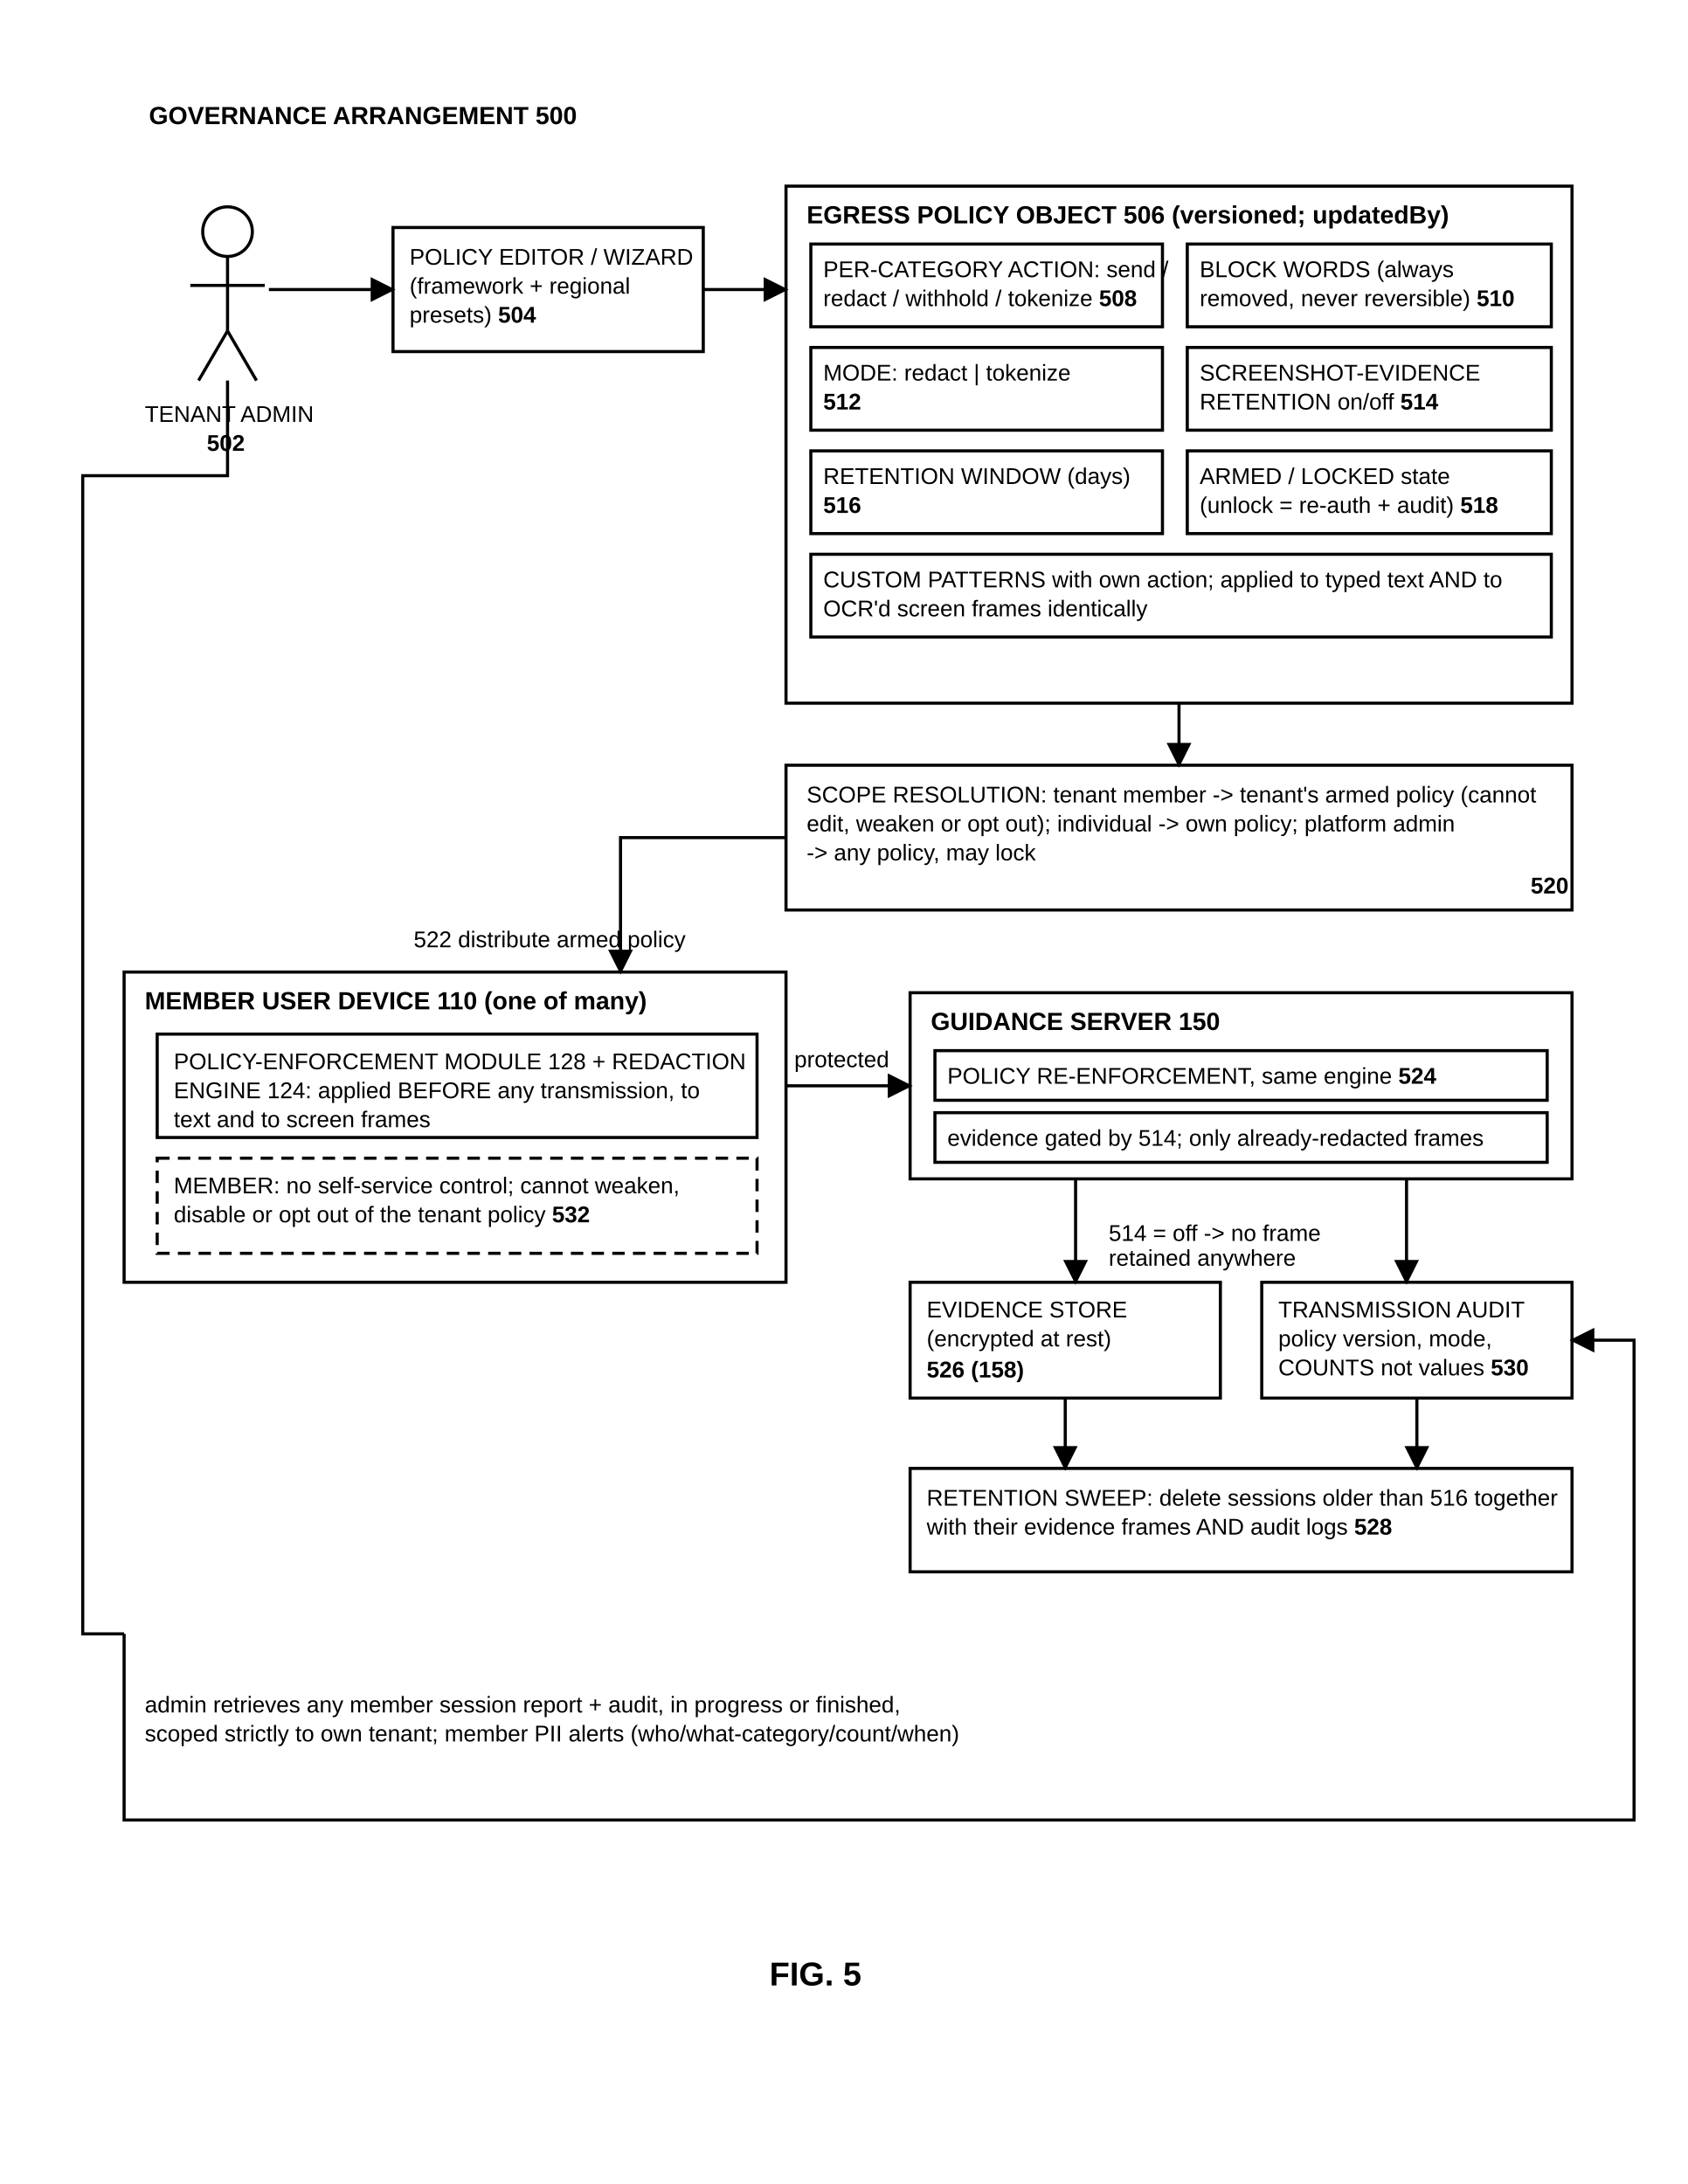
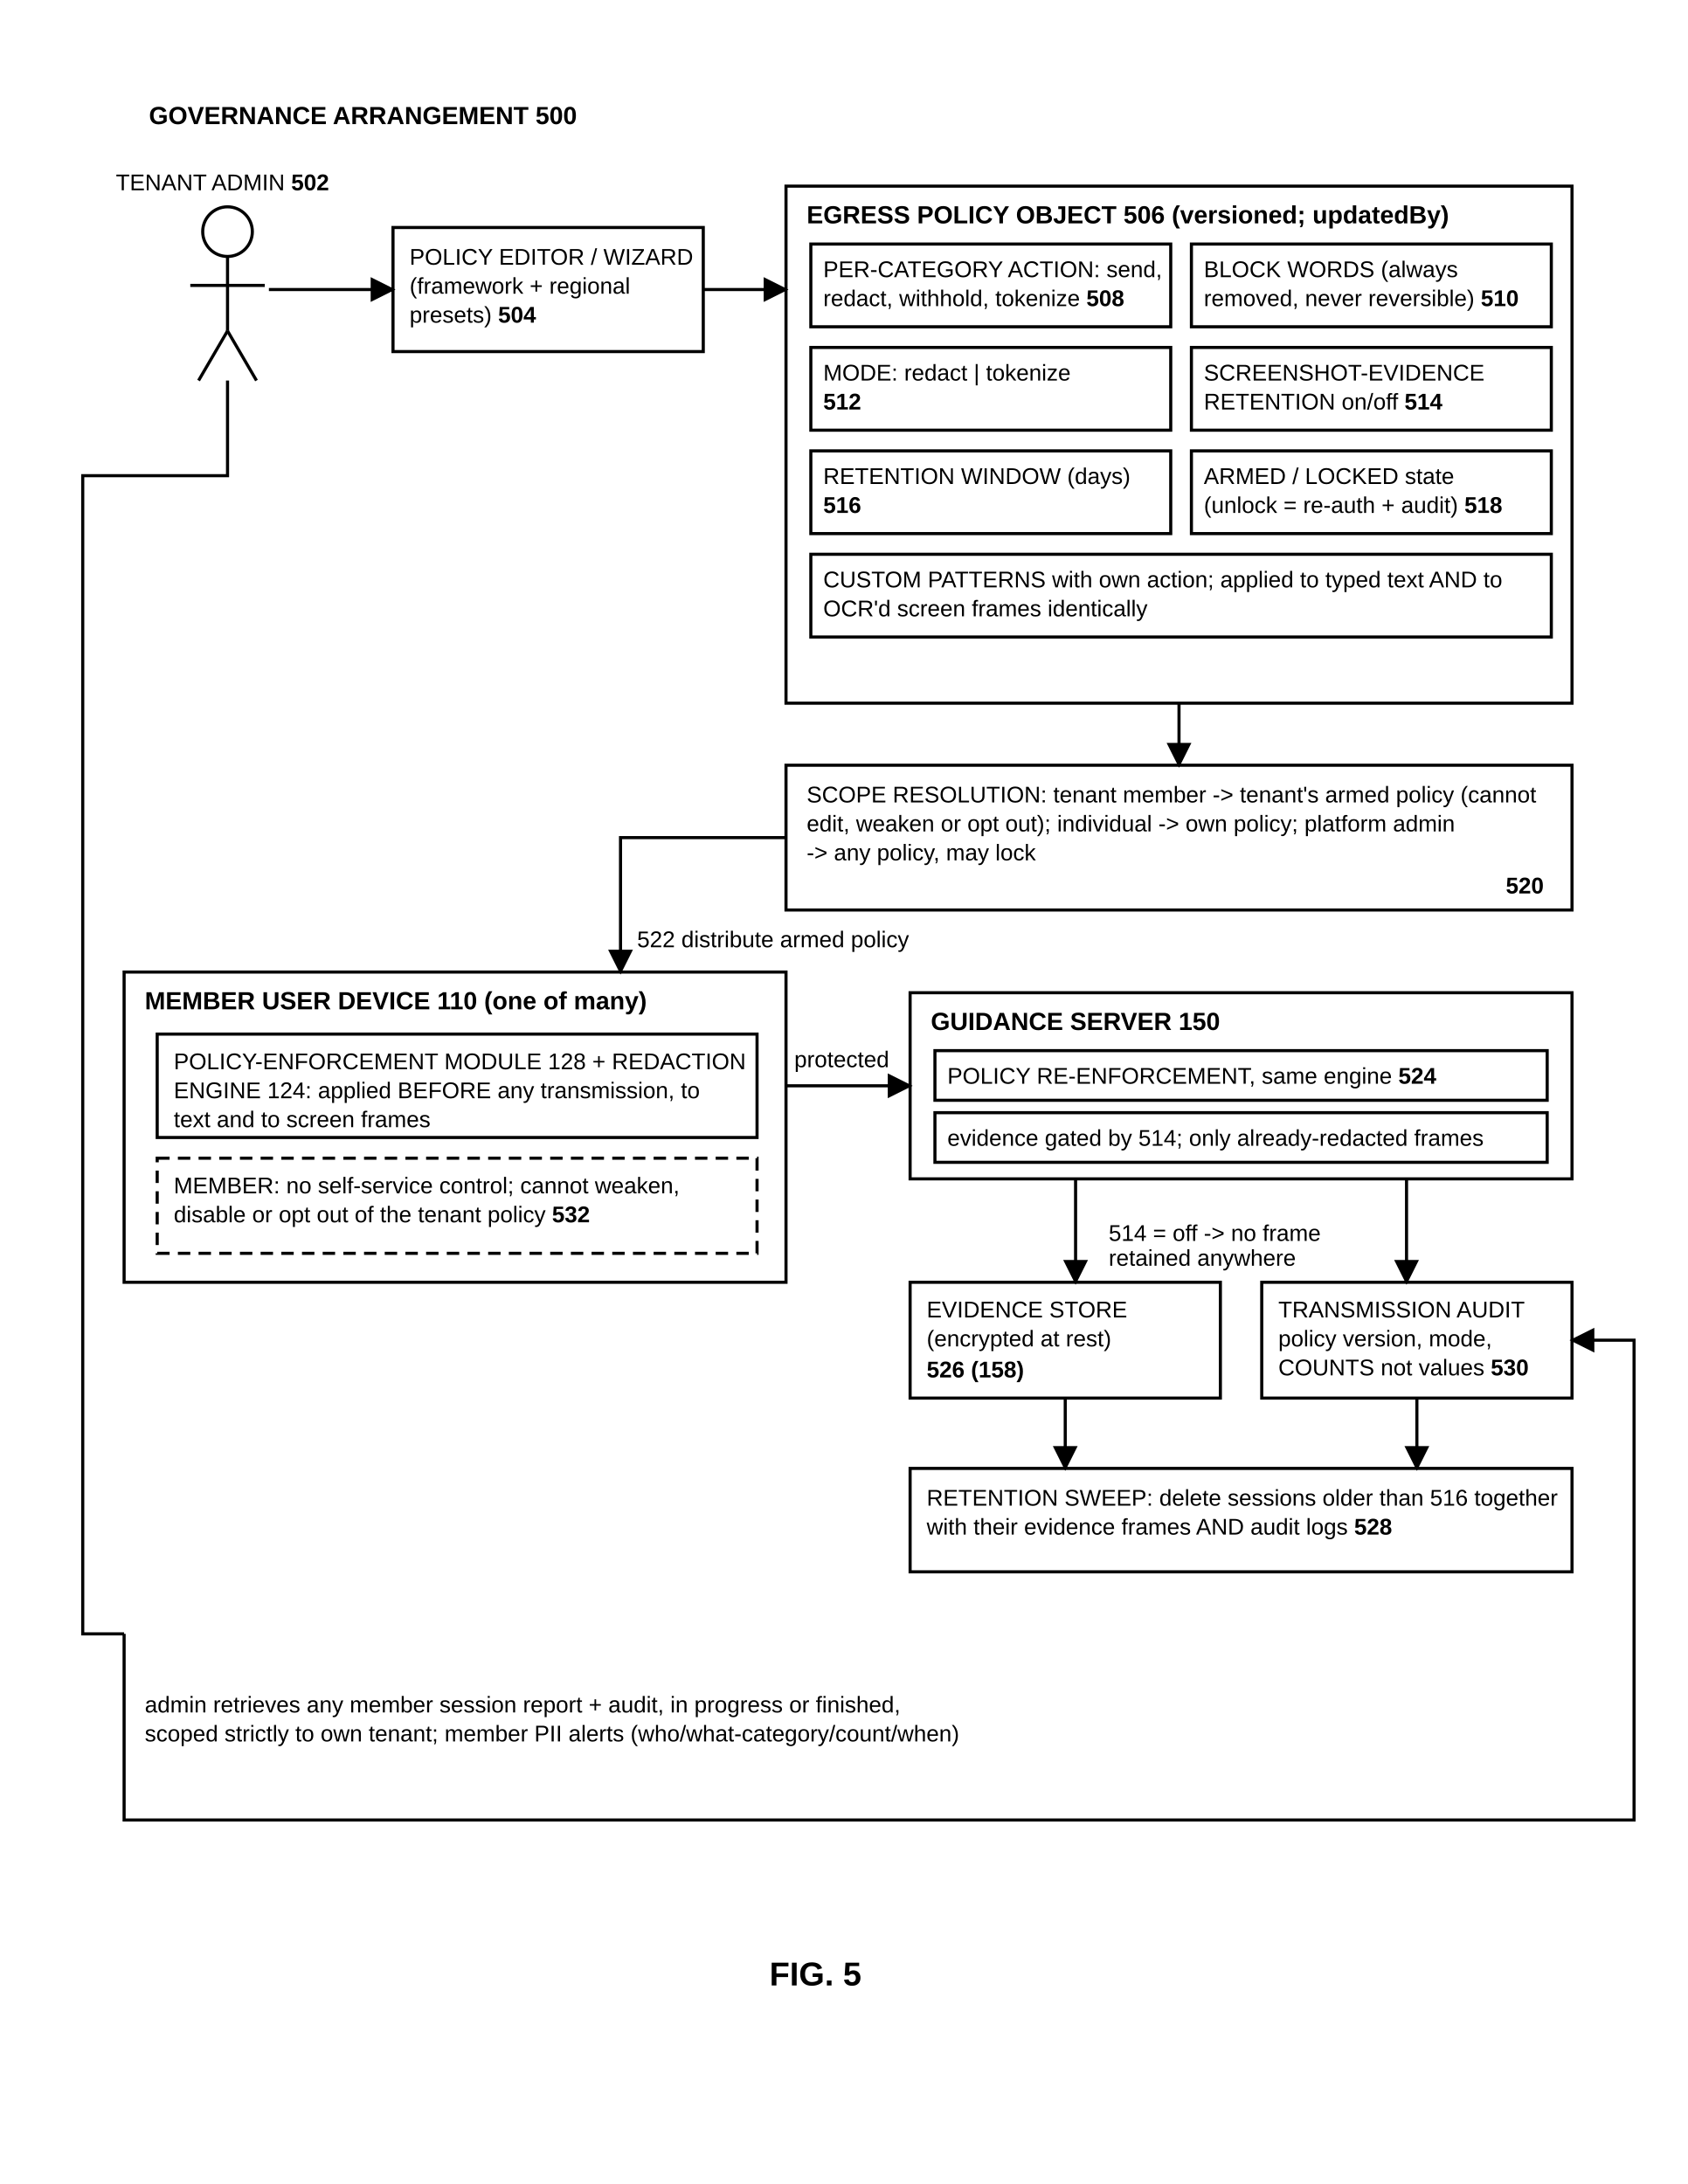
<svg xmlns="http://www.w3.org/2000/svg" width="8.5in" height="11in" viewBox="0 0 816 1056">
  <style>
    .b { fill: none; stroke: #000; stroke-width: 1.5; }
    .bd { fill: none; stroke: #000; stroke-width: 1.5; stroke-dasharray: 6 4; }
    .l { fill: none; stroke: #000; stroke-width: 1.5; }
    .ld { fill: none; stroke: #000; stroke-width: 1.5; stroke-dasharray: 6 4; }
    .t { font-family: Arial, Helvetica, sans-serif; font-size: 11px; fill: #000; }
    .n { font-family: Arial, Helvetica, sans-serif; font-size: 11px; font-weight: bold; fill: #000; }
    .h { font-family: Arial, Helvetica, sans-serif; font-size: 12px; font-weight: bold; fill: #000; }
    .f { font-family: Arial, Helvetica, sans-serif; font-size: 16px; font-weight: bold; fill: #000; }
  </style>
  <defs>
    <marker id="a" viewBox="0 0 10 10" refX="9" refY="5" markerWidth="8" markerHeight="8" orient="auto-start-reverse">
      <path d="M 0 0 L 10 5 L 0 10 z" fill="#000" />
    </marker>
  </defs>
  <text x="72" y="60" class="h">GOVERNANCE ARRANGEMENT 500</text>
  <circle cx="110" cy="112" r="12" class="b" />
  <line x1="110" y1="124" x2="110" y2="160" class="l" />
  <line x1="92" y1="138" x2="128" y2="138" class="l" />
  <line x1="110" y1="160" x2="96" y2="184" class="l" />
  <line x1="110" y1="160" x2="124" y2="184" class="l" />
-   <text x="70" y="204" class="t">TENANT ADMIN</text>
-   <text x="100" y="218" class="n">502</text>
+   <text x="56" y="92" class="t">TENANT ADMIN <tspan class="n">502</tspan>
+   </text>
  <path d="M 130 140 L 190 140" class="l" marker-end="url(#a)" />
  <rect x="190" y="110" width="150" height="60" class="b" />
  <text x="198" y="128" class="t">POLICY EDITOR / WIZARD</text>
  <text x="198" y="142" class="t">(framework + regional</text>
  <text x="198" y="156" class="t">presets) <tspan class="n">504</tspan>
  </text>
  <path d="M 340 140 L 380 140" class="l" marker-end="url(#a)" />
  <rect x="380" y="90" width="380" height="250" class="b" />
  <text x="390" y="108" class="h">EGRESS POLICY OBJECT 506 (versioned; updatedBy)</text>
-   <rect x="392" y="118" width="170" height="40" class="b" />
-   <text x="398" y="134" class="t">PER-CATEGORY ACTION: send /</text>
-   <text x="398" y="148" class="t">redact / withhold / tokenize <tspan class="n">508</tspan>
+   <rect x="392" y="118" width="174" height="40" class="b" />
+   <text x="398" y="134" class="t">PER-CATEGORY ACTION: send,</text>
+   <text x="398" y="148" class="t">redact, withhold, tokenize <tspan class="n">508</tspan>
  </text>
-   <rect x="574" y="118" width="176" height="40" class="b" />
-   <text x="580" y="134" class="t">BLOCK WORDS (always</text>
-   <text x="580" y="148" class="t">removed, never reversible) <tspan class="n">510</tspan>
+   <rect x="576" y="118" width="174" height="40" class="b" />
+   <text x="582" y="134" class="t">BLOCK WORDS (always</text>
+   <text x="582" y="148" class="t">removed, never reversible) <tspan class="n">510</tspan>
  </text>
-   <rect x="392" y="168" width="170" height="40" class="b" />
+   <rect x="392" y="168" width="174" height="40" class="b" />
  <text x="398" y="184" class="t">MODE: redact | tokenize</text>
  <text x="398" y="198" class="n">512</text>
-   <rect x="574" y="168" width="176" height="40" class="b" />
-   <text x="580" y="184" class="t">SCREENSHOT-EVIDENCE</text>
-   <text x="580" y="198" class="t">RETENTION on/off <tspan class="n">514</tspan>
+   <rect x="576" y="168" width="174" height="40" class="b" />
+   <text x="582" y="184" class="t">SCREENSHOT-EVIDENCE</text>
+   <text x="582" y="198" class="t">RETENTION on/off <tspan class="n">514</tspan>
  </text>
-   <rect x="392" y="218" width="170" height="40" class="b" />
+   <rect x="392" y="218" width="174" height="40" class="b" />
  <text x="398" y="234" class="t">RETENTION WINDOW (days)</text>
  <text x="398" y="248" class="n">516</text>
-   <rect x="574" y="218" width="176" height="40" class="b" />
-   <text x="580" y="234" class="t">ARMED / LOCKED state</text>
-   <text x="580" y="248" class="t">(unlock = re-auth + audit) <tspan class="n">518</tspan>
+   <rect x="576" y="218" width="174" height="40" class="b" />
+   <text x="582" y="234" class="t">ARMED / LOCKED state</text>
+   <text x="582" y="248" class="t">(unlock = re-auth + audit) <tspan class="n">518</tspan>
  </text>
  <rect x="392" y="268" width="358" height="40" class="b" />
  <text x="398" y="284" class="t">CUSTOM PATTERNS with own action; applied to typed text AND to</text>
  <text x="398" y="298" class="t">OCR'd screen frames identically</text>
  <path d="M 570 340 L 570 370" class="l" marker-end="url(#a)" />
  <rect x="380" y="370" width="380" height="70" class="b" />
  <text x="390" y="388" class="t">SCOPE RESOLUTION: tenant member -&gt; tenant's armed policy (cannot</text>
  <text x="390" y="402" class="t">edit, weaken or opt out); individual -&gt; own policy; platform admin</text>
  <text x="390" y="416" class="t">-&gt; any policy, may lock</text>
-   <text x="740" y="432" class="n">520</text>
+   <text x="728" y="432" class="n">520</text>
  <path d="M 380 405 L 300 405 L 300 470" class="l" marker-end="url(#a)" />
-   <text x="200" y="458" class="t">522 distribute armed policy</text>
+   <text x="308" y="458" class="t">522 distribute armed policy</text>
  <rect x="60" y="470" width="320" height="150" class="b" />
  <text x="70" y="488" class="h">MEMBER USER DEVICE 110 (one of many)</text>
  <rect x="76" y="500" width="290" height="50" class="b" />
  <text x="84" y="517" class="t">POLICY-ENFORCEMENT MODULE 128 + REDACTION</text>
  <text x="84" y="531" class="t">ENGINE 124: applied BEFORE any transmission, to</text>
  <text x="84" y="545" class="t">text and to screen frames</text>
  <rect x="76" y="560" width="290" height="46" class="bd" />
  <text x="84" y="577" class="t">MEMBER: no self-service control; cannot weaken,</text>
  <text x="84" y="591" class="t">disable or opt out of the tenant policy <tspan class="n">532</tspan>
  </text>
  <path d="M 380 525 L 440 525" class="l" marker-end="url(#a)" />
  <text x="384" y="516" class="t">protected</text>
  <rect x="440" y="480" width="320" height="90" class="b" />
  <text x="450" y="498" class="h">GUIDANCE SERVER 150</text>
  <rect x="452" y="508" width="296" height="24" class="b" />
  <text x="458" y="524" class="t">POLICY RE-ENFORCEMENT, same engine <tspan class="n">524</tspan>
  </text>
  <rect x="452" y="538" width="296" height="24" class="b" />
  <text x="458" y="554" class="t">evidence gated by 514; only already-redacted frames</text>
  <path d="M 520 570 L 520 620" class="l" marker-end="url(#a)" />
  <rect x="440" y="620" width="150" height="56" class="b" />
  <text x="448" y="637" class="t">EVIDENCE STORE</text>
  <text x="448" y="651" class="t">(encrypted at rest)</text>
  <text x="448" y="666" class="n">526 (158)</text>
  <text x="536" y="600" class="t">514 = off -&gt; no frame</text>
  <text x="536" y="612" class="t">retained anywhere</text>
  <path d="M 680 570 L 680 620" class="l" marker-end="url(#a)" />
  <rect x="610" y="620" width="150" height="56" class="b" />
  <text x="618" y="637" class="t">TRANSMISSION AUDIT</text>
  <text x="618" y="651" class="t">policy version, mode,</text>
  <text x="618" y="665" class="t">COUNTS not values <tspan class="n">530</tspan>
  </text>
  <rect x="440" y="710" width="320" height="50" class="b" />
  <text x="448" y="728" class="t">RETENTION SWEEP: delete sessions older than 516 together</text>
  <text x="448" y="742" class="t">with their evidence frames AND audit logs <tspan class="n">528</tspan>
  </text>
  <path d="M 515 676 L 515 710" class="l" marker-end="url(#a)" />
  <path d="M 685 676 L 685 710" class="l" marker-end="url(#a)" />
  <path d="M 60 790 L 60 880 L 790 880 L 790 648 L 760 648" class="l" marker-end="url(#a)" />
  <path d="M 110 184 L 110 230 L 40 230 L 40 790 L 60 790" class="l" />
  <text x="70" y="828" class="t">admin retrieves any member session report + audit, in progress or finished,</text>
  <text x="70" y="842" class="t">scoped strictly to own tenant; member PII alerts (who/what-category/count/when)</text>
  <text x="372" y="960" class="f">FIG. 5</text>
</svg>
